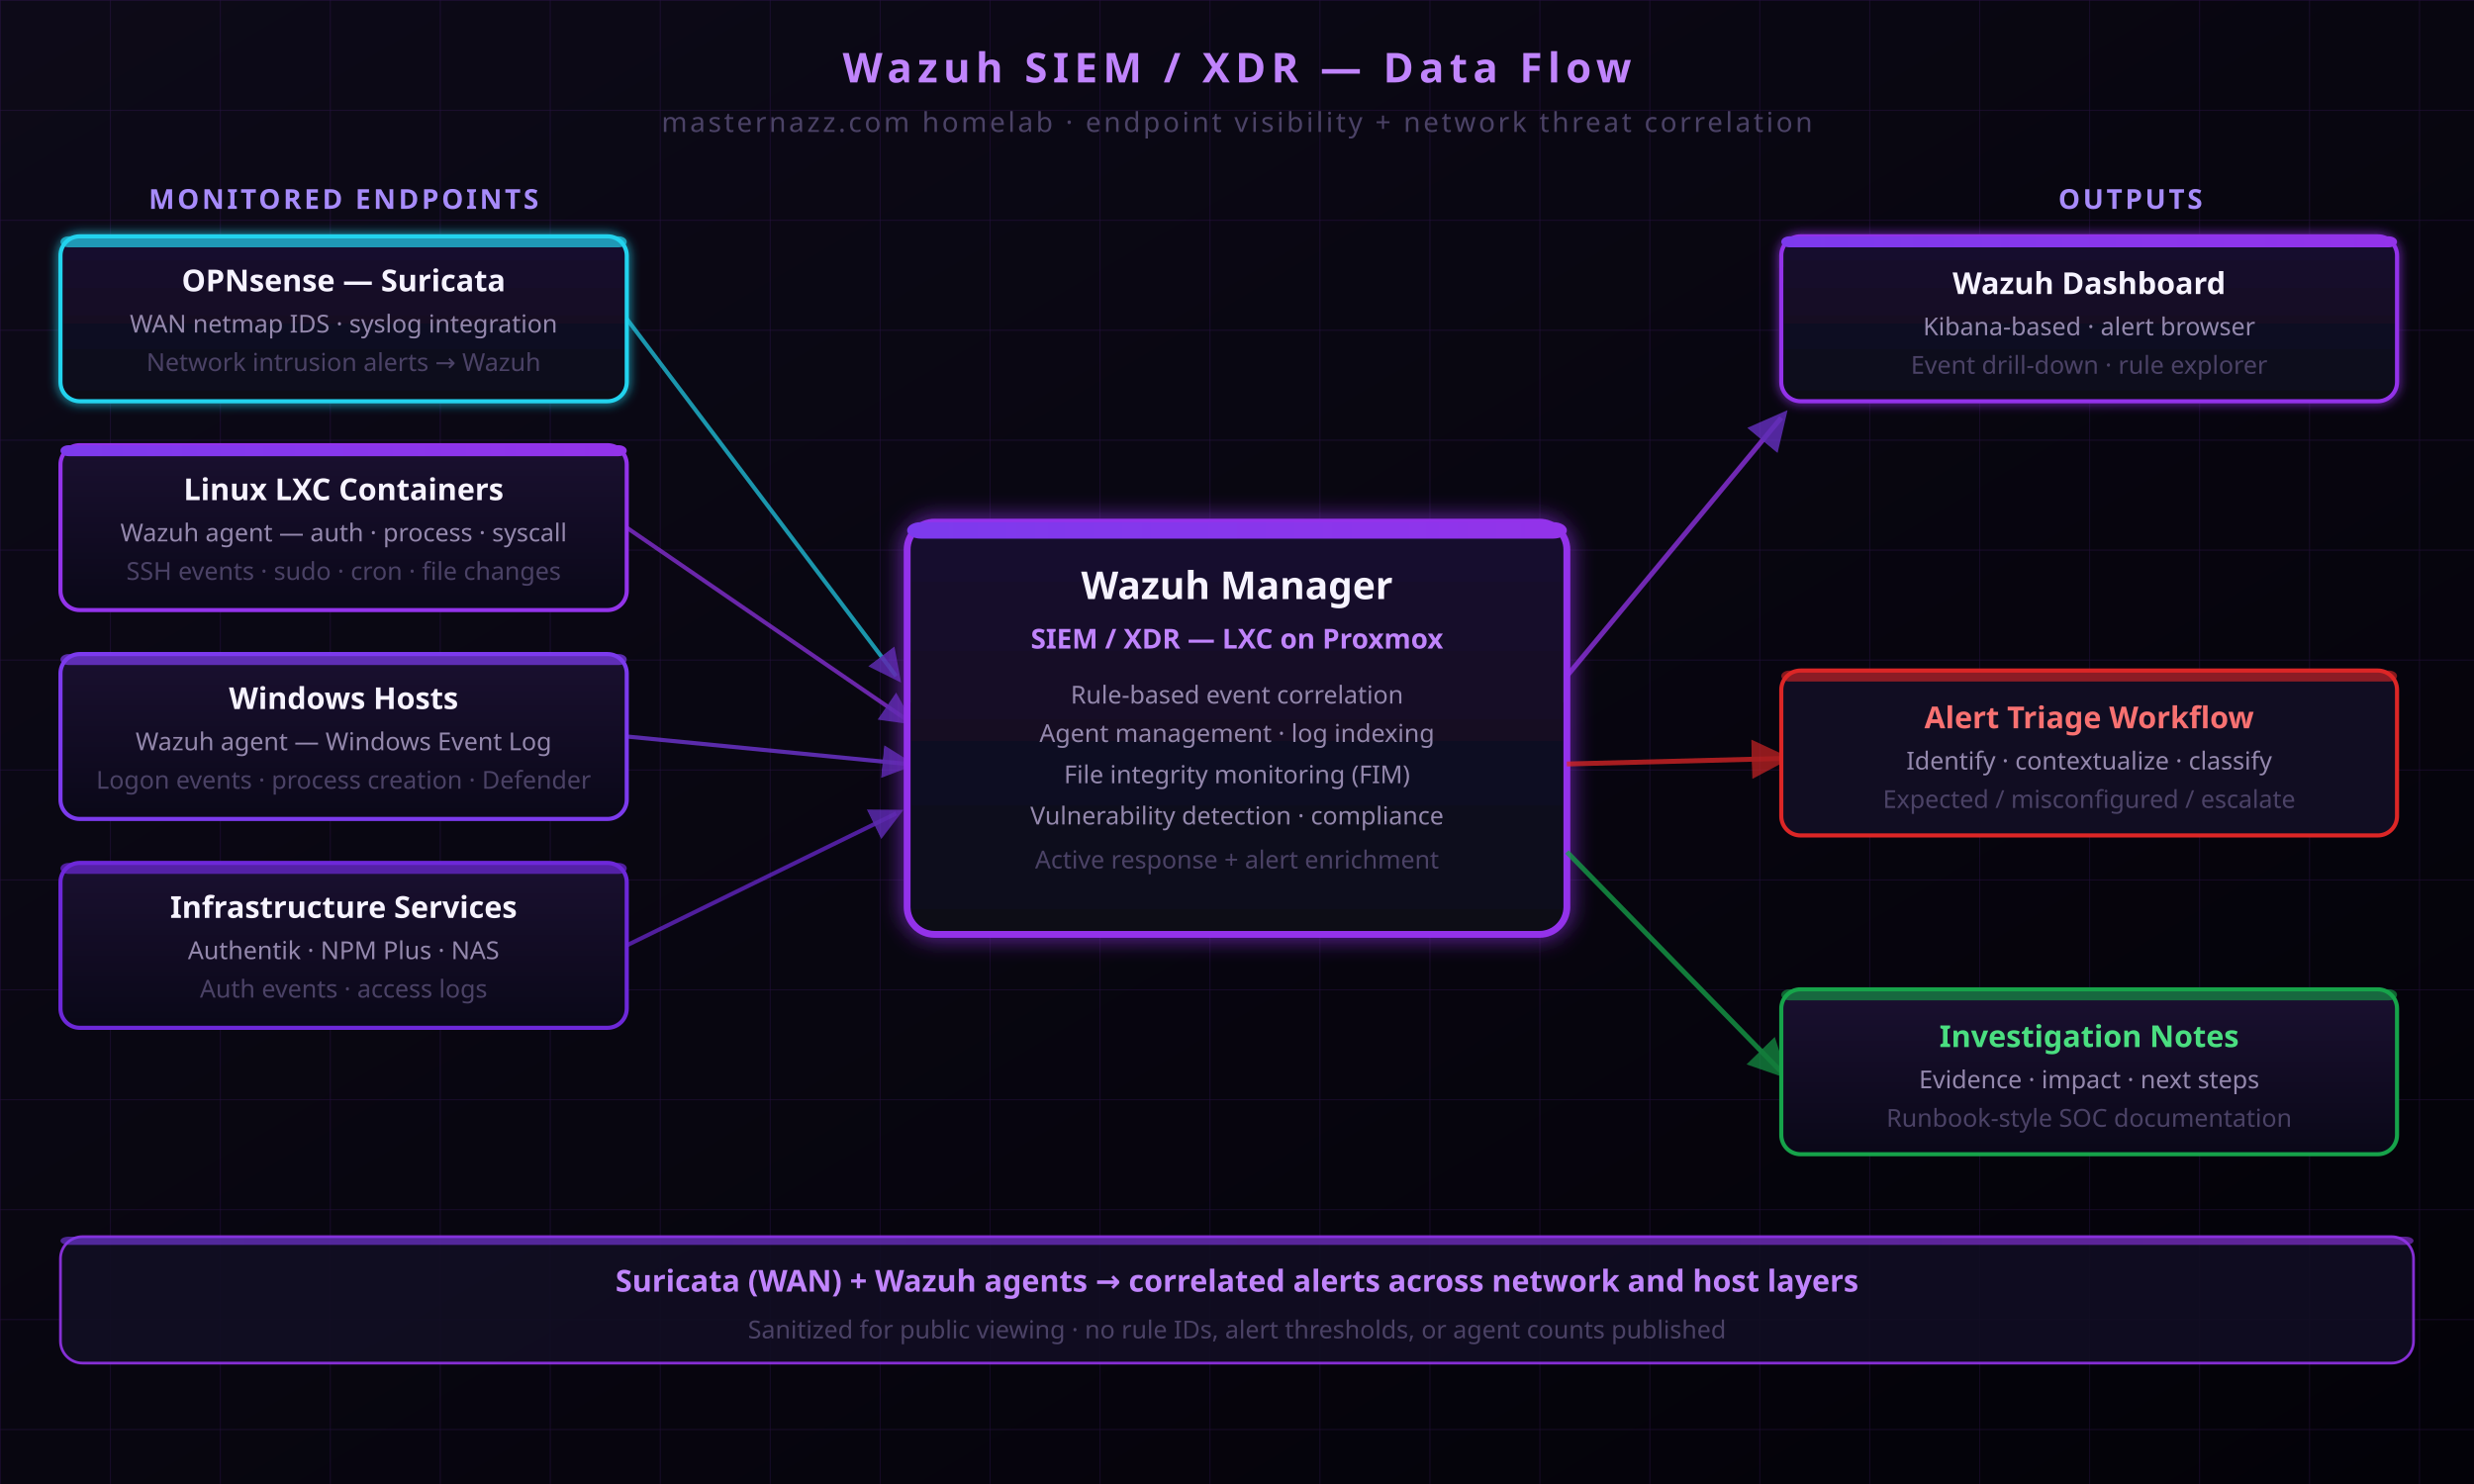
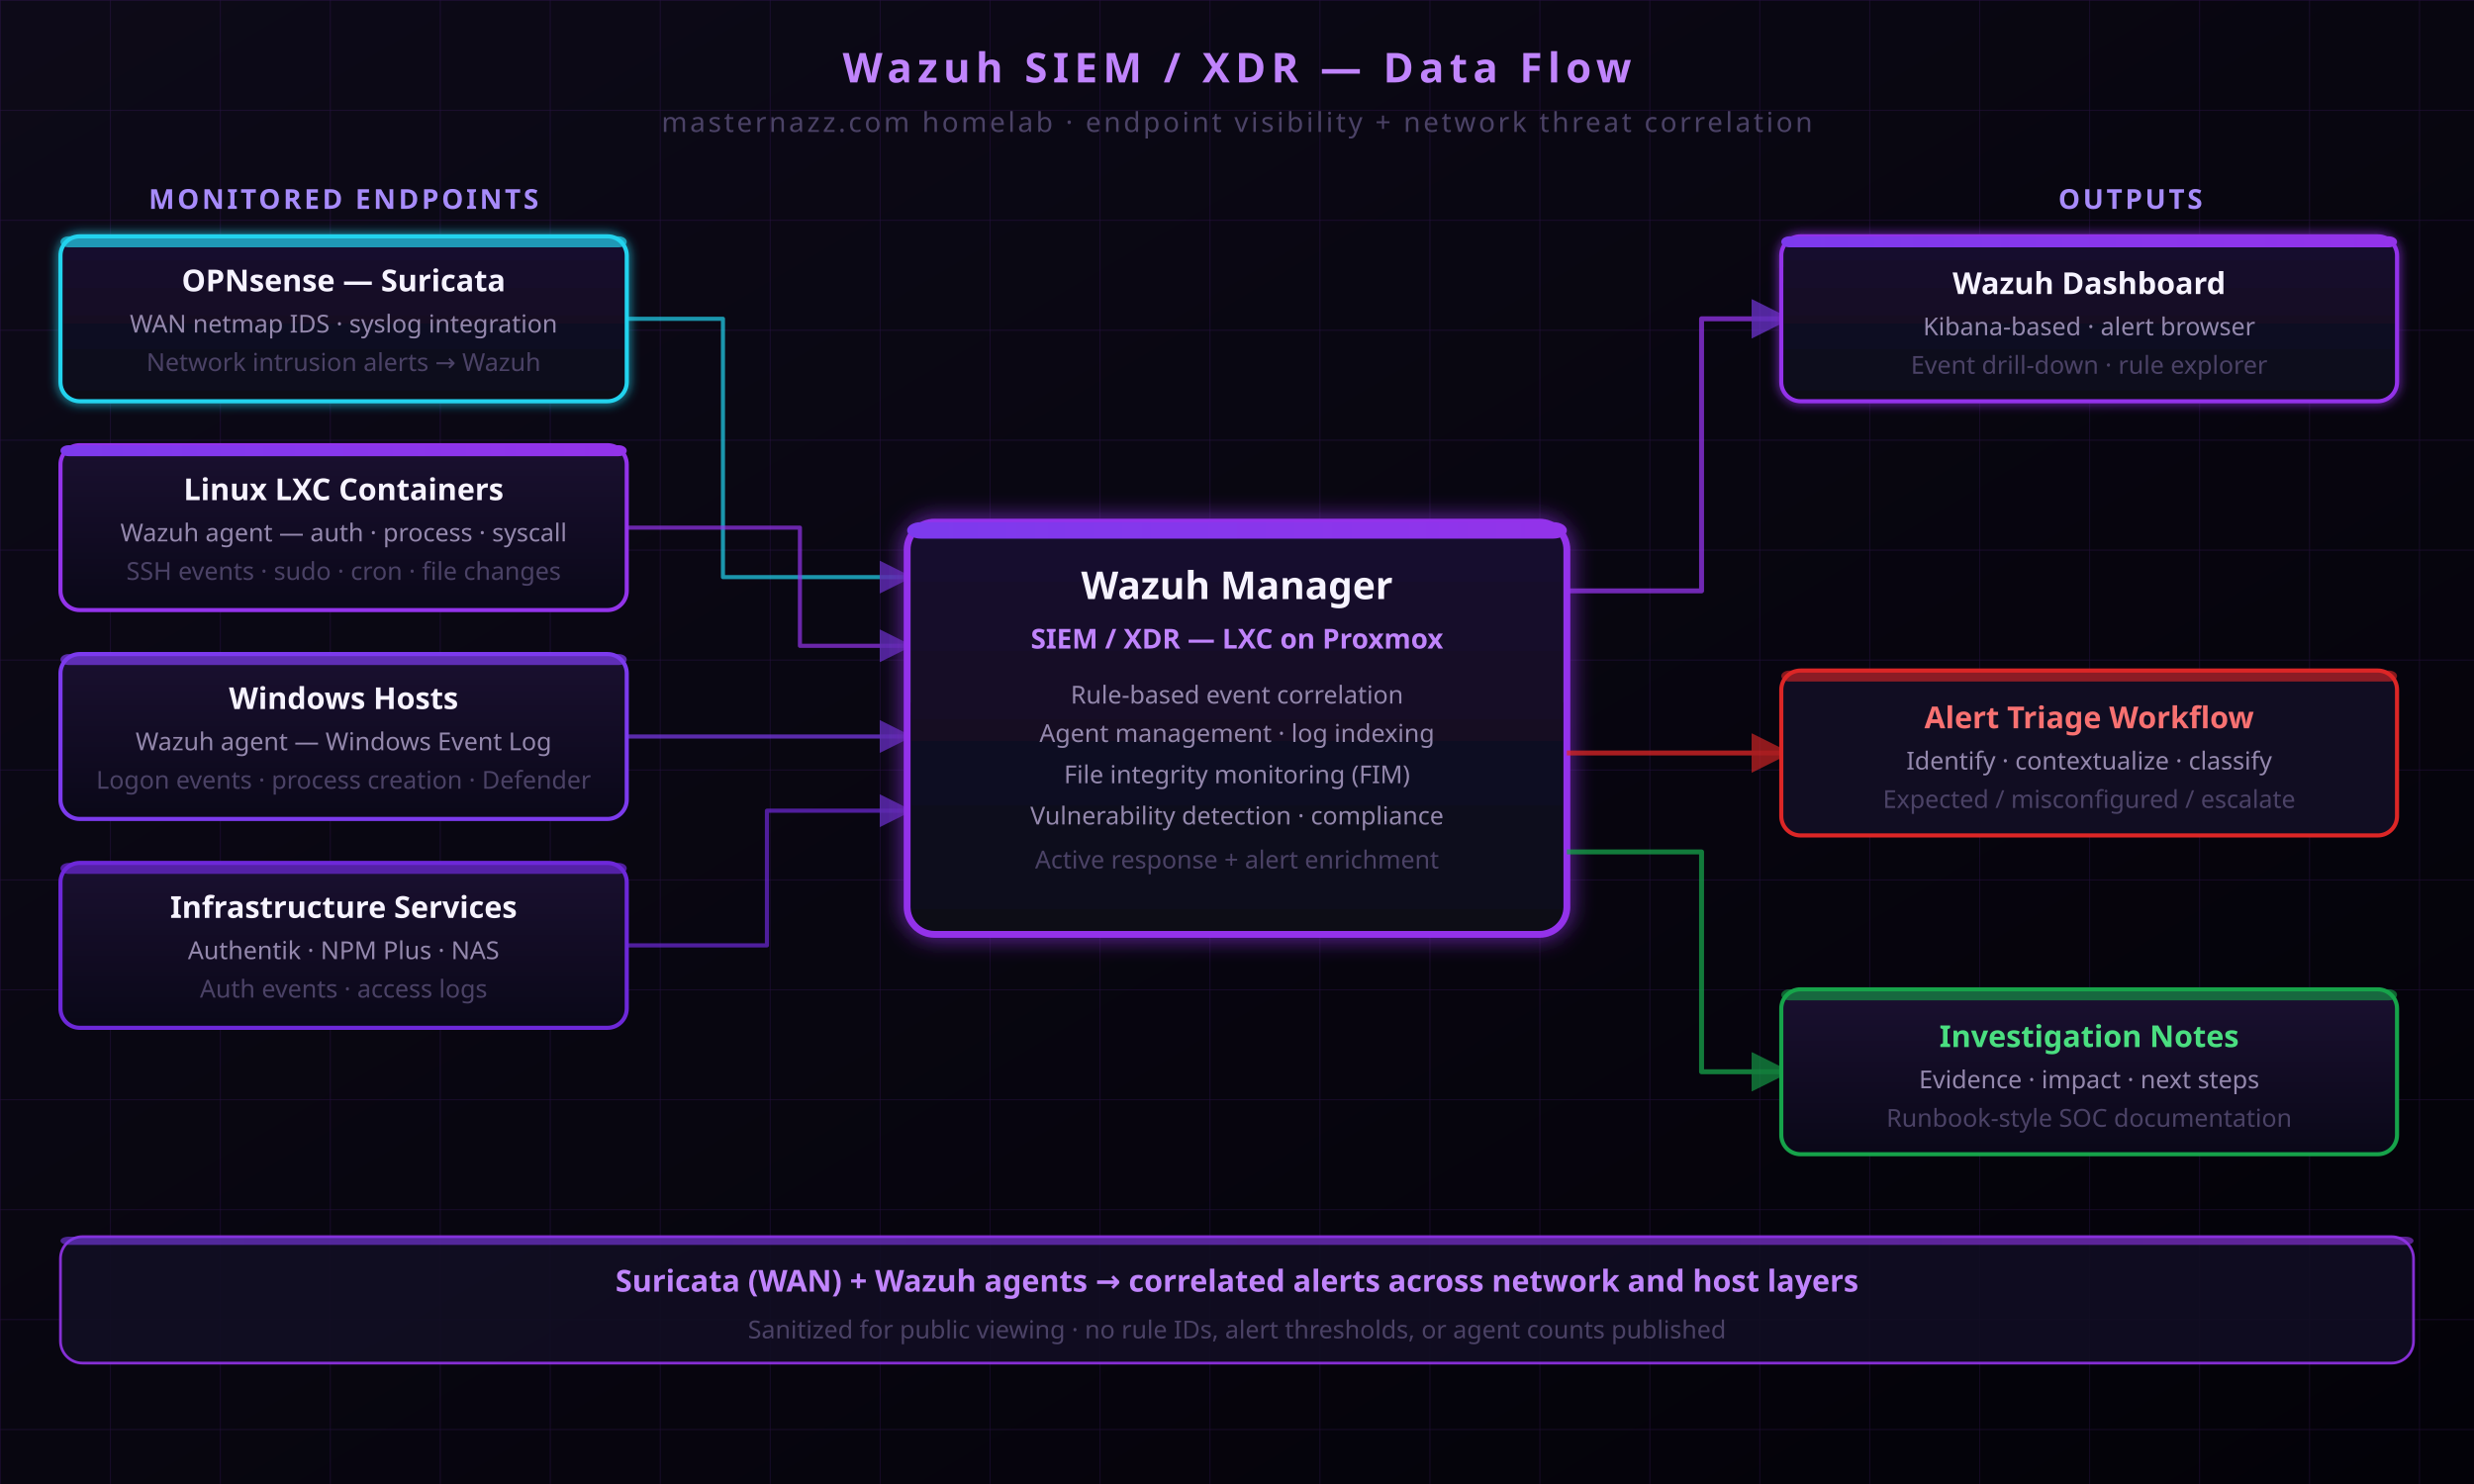
<svg xmlns="http://www.w3.org/2000/svg" width="900" height="540" viewBox="0 0 900 540" font-family="'Segoe UI', system-ui, sans-serif">
  <defs>
    <linearGradient id="bg" x1="0" y1="0" x2="1" y2="1" gradientUnits="objectBoundingBox">
      <stop offset="0%" stop-color="#0d0a18" />
      <stop offset="100%" stop-color="#030208" />
    </linearGradient>
    <linearGradient id="card" x1="0" y1="0" x2="0" y2="1" gradientUnits="objectBoundingBox">
      <stop offset="0%" stop-color="#1a1030" />
      <stop offset="100%" stop-color="#0a0818" />
    </linearGradient>
    <linearGradient id="purpleBar" x1="0" y1="0" x2="1" y2="0" gradientUnits="objectBoundingBox">
      <stop offset="0%" stop-color="#7c3aed" />
      <stop offset="100%" stop-color="#9333ea" />
    </linearGradient>
    <pattern id="grid" width="40" height="40" patternUnits="userSpaceOnUse">
      <path d="M 40 0 L 0 0 0 40" fill="none" stroke="#9333ea" stroke-width="0.4" opacity="0.2" />
    </pattern>
    <filter id="glow">
      <feGaussianBlur in="SourceGraphic" stdDeviation="4" result="b" />
      <feMerge>
        <feMergeNode in="b" />
        <feMergeNode in="SourceGraphic" />
      </feMerge>
    </filter>
    <filter id="glowSoft">
      <feGaussianBlur in="SourceGraphic" stdDeviation="2" result="b" />
      <feMerge>
        <feMergeNode in="b" />
        <feMergeNode in="SourceGraphic" />
      </feMerge>
    </filter>
    <marker id="arr" markerWidth="8" markerHeight="8" refX="6" refY="4" orient="auto">
      <path d="M0,0 L0,8 L8,4 z" fill="#7c3aed" opacity="0.85" />
    </marker>
    <marker id="arrRed" markerWidth="8" markerHeight="8" refX="6" refY="4" orient="auto">
      <path d="M0,0 L0,8 L8,4 z" fill="#dc2626" opacity="0.85" />
    </marker>
    <marker id="arrGreen" markerWidth="8" markerHeight="8" refX="6" refY="4" orient="auto">
      <path d="M0,0 L0,8 L8,4 z" fill="#16a34a" opacity="0.85" />
    </marker>
  </defs>
  <rect width="900" height="540" fill="url(#bg)" />
  <rect width="900" height="540" fill="url(#grid)" />
  <text x="450" y="30" text-anchor="middle" fill="#c084fc" font-size="15" font-weight="700" letter-spacing="2">Wazuh SIEM / XDR — Data Flow</text>
  <text x="450" y="48" text-anchor="middle" fill="#4b4266" font-size="10" letter-spacing="1">masternazz.com homelab · endpoint visibility + network threat correlation</text>
  <text x="125" y="76" text-anchor="middle" fill="#a78bfa" font-size="10" font-weight="700" letter-spacing="1">MONITORED ENDPOINTS</text>
  <rect x="22" y="86" width="206" height="60" rx="7" fill="url(#card)" stroke="#22d3ee" stroke-width="1.5" filter="url(#glowSoft)" />
  <rect x="22" y="86" width="206" height="4" rx="3" fill="#22d3ee" opacity="0.7" />
  <text x="125" y="106" text-anchor="middle" fill="#f6f3ff" font-size="11" font-weight="700">OPNsense — Suricata</text>
  <text x="125" y="121" text-anchor="middle" fill="#9488ad" font-size="9">WAN netmap IDS · syslog integration</text>
  <text x="125" y="135" text-anchor="middle" fill="#4b4266" font-size="9">Network intrusion alerts → Wazuh</text>
  <rect x="22" y="162" width="206" height="60" rx="7" fill="url(#card)" stroke="#9333ea" stroke-width="1.5" />
  <rect x="22" y="162" width="206" height="4" rx="3" fill="url(#purpleBar)" />
  <text x="125" y="182" text-anchor="middle" fill="#f6f3ff" font-size="11" font-weight="700">Linux LXC Containers</text>
  <text x="125" y="197" text-anchor="middle" fill="#9488ad" font-size="9">Wazuh agent — auth · process · syscall</text>
  <text x="125" y="211" text-anchor="middle" fill="#4b4266" font-size="9">SSH events · sudo · cron · file changes</text>
  <rect x="22" y="238" width="206" height="60" rx="7" fill="url(#card)" stroke="#7c3aed" stroke-width="1.5" />
  <rect x="22" y="238" width="206" height="4" rx="3" fill="#7c3aed" opacity="0.7" />
  <text x="125" y="258" text-anchor="middle" fill="#f6f3ff" font-size="11" font-weight="700">Windows Hosts</text>
  <text x="125" y="273" text-anchor="middle" fill="#9488ad" font-size="9">Wazuh agent — Windows Event Log</text>
  <text x="125" y="287" text-anchor="middle" fill="#4b4266" font-size="9">Logon events · process creation · Defender</text>
  <rect x="22" y="314" width="206" height="60" rx="7" fill="url(#card)" stroke="#6d28d9" stroke-width="1.5" />
  <rect x="22" y="314" width="206" height="4" rx="3" fill="#6d28d9" opacity="0.7" />
  <text x="125" y="334" text-anchor="middle" fill="#f6f3ff" font-size="11" font-weight="700">Infrastructure Services</text>
  <text x="125" y="349" text-anchor="middle" fill="#9488ad" font-size="9">Authentik · NPM Plus · NAS</text>
  <text x="125" y="363" text-anchor="middle" fill="#4b4266" font-size="9">Auth events · access logs</text>
-   <line x1="228" y1="116" x2="326" y2="246" stroke="#22d3ee" stroke-width="1.5" opacity="0.7" marker-end="url(#arr)" />
-   <line x1="228" y1="192" x2="330" y2="262" stroke="#9333ea" stroke-width="1.5" opacity="0.7" marker-end="url(#arr)" />
-   <line x1="228" y1="268" x2="330" y2="278" stroke="#7c3aed" stroke-width="1.5" opacity="0.7" marker-end="url(#arr)" />
-   <line x1="228" y1="344" x2="326" y2="296" stroke="#6d28d9" stroke-width="1.5" opacity="0.7" marker-end="url(#arr)" />
+   <path d="M228,116 L263,116 L263,210 L329,210" fill="none" stroke="#22d3ee" stroke-width="1.5" stroke-linejoin="round" opacity="0.7" marker-end="url(#arr)" />
+   <path d="M228,192 L291,192 L291,235 L329,235" fill="none" stroke="#9333ea" stroke-width="1.5" stroke-linejoin="round" opacity="0.7" marker-end="url(#arr)" />
+   <line x1="228" y1="268" x2="329" y2="268" stroke="#7c3aed" stroke-width="1.5" opacity="0.7" marker-end="url(#arr)" />
+   <path d="M228,344 L279,344 L279,295 L329,295" fill="none" stroke="#6d28d9" stroke-width="1.5" stroke-linejoin="round" opacity="0.7" marker-end="url(#arr)" />
  <rect x="330" y="190" width="240" height="150" rx="10" fill="url(#card)" stroke="#9333ea" stroke-width="2.5" filter="url(#glow)" />
  <rect x="330" y="190" width="240" height="6" rx="5" fill="url(#purpleBar)" />
  <text x="450" y="218" text-anchor="middle" fill="#f6f3ff" font-size="14" font-weight="700">Wazuh Manager</text>
  <text x="450" y="236" text-anchor="middle" fill="#c084fc" font-size="10" font-weight="600">SIEM / XDR — LXC on Proxmox</text>
  <text x="450" y="256" text-anchor="middle" fill="#9488ad" font-size="9">Rule-based event correlation</text>
  <text x="450" y="270" text-anchor="middle" fill="#9488ad" font-size="9">Agent management · log indexing</text>
  <text x="450" y="285" text-anchor="middle" fill="#9488ad" font-size="9">File integrity monitoring (FIM)</text>
  <text x="450" y="300" text-anchor="middle" fill="#9488ad" font-size="9">Vulnerability detection · compliance</text>
  <text x="450" y="316" text-anchor="middle" fill="#4b4266" font-size="9">Active response + alert enrichment</text>
-   <line x1="570" y1="246" x2="648" y2="152" stroke="#9333ea" stroke-width="1.8" opacity="0.75" marker-end="url(#arr)" />
-   <line x1="570" y1="278" x2="648" y2="276" stroke="#dc2626" stroke-width="1.8" opacity="0.75" marker-end="url(#arrRed)" />
-   <line x1="570" y1="310" x2="648" y2="390" stroke="#16a34a" stroke-width="1.8" opacity="0.75" marker-end="url(#arrGreen)" />
+   <path d="M570,215 L619,215 L619,116 L648,116" fill="none" stroke="#9333ea" stroke-width="1.8" stroke-linejoin="round" opacity="0.75" marker-end="url(#arr)" />
+   <line x1="570" y1="274" x2="648" y2="274" stroke="#dc2626" stroke-width="1.8" opacity="0.75" marker-end="url(#arrRed)" />
+   <path d="M570,310 L619,310 L619,390 L648,390" fill="none" stroke="#16a34a" stroke-width="1.8" stroke-linejoin="round" opacity="0.75" marker-end="url(#arrGreen)" />
  <text x="775" y="76" text-anchor="middle" fill="#a78bfa" font-size="10" font-weight="700" letter-spacing="1">OUTPUTS</text>
  <rect x="648" y="86" width="224" height="60" rx="7" fill="url(#card)" stroke="#9333ea" stroke-width="1.5" filter="url(#glowSoft)" />
  <rect x="648" y="86" width="224" height="4" rx="3" fill="url(#purpleBar)" />
  <text x="760" y="107" text-anchor="middle" fill="#f6f3ff" font-size="11" font-weight="700">Wazuh Dashboard</text>
  <text x="760" y="122" text-anchor="middle" fill="#9488ad" font-size="9">Kibana-based · alert browser</text>
  <text x="760" y="136" text-anchor="middle" fill="#4b4266" font-size="9">Event drill-down · rule explorer</text>
  <rect x="648" y="244" width="224" height="60" rx="7" fill="#110d22" stroke="#dc2626" stroke-width="1.5" />
  <rect x="648" y="244" width="224" height="4" rx="3" fill="#dc2626" opacity="0.6" />
  <text x="760" y="265" text-anchor="middle" fill="#f87171" font-size="11" font-weight="700">Alert Triage Workflow</text>
  <text x="760" y="280" text-anchor="middle" fill="#9488ad" font-size="9">Identify · contextualize · classify</text>
  <text x="760" y="294" text-anchor="middle" fill="#4b4266" font-size="9">Expected / misconfigured / escalate</text>
  <rect x="648" y="360" width="224" height="60" rx="7" fill="url(#card)" stroke="#16a34a" stroke-width="1.5" />
  <rect x="648" y="360" width="224" height="4" rx="3" fill="#16a34a" opacity="0.6" />
  <text x="760" y="381" text-anchor="middle" fill="#4ade80" font-size="11" font-weight="700">Investigation Notes</text>
  <text x="760" y="396" text-anchor="middle" fill="#9488ad" font-size="9">Evidence · impact · next steps</text>
  <text x="760" y="410" text-anchor="middle" fill="#4b4266" font-size="9">Runbook-style SOC documentation</text>
  <rect x="22" y="450" width="856" height="46" rx="8" fill="#110d22" stroke="#9333ea" stroke-width="1" opacity="0.9" />
  <rect x="22" y="450" width="856" height="3" rx="3" fill="url(#purpleBar)" opacity="0.6" />
  <text x="450" y="470" text-anchor="middle" fill="#c084fc" font-size="11" font-weight="700">Suricata (WAN) + Wazuh agents → correlated alerts across network and host layers</text>
  <text x="450" y="487" text-anchor="middle" fill="#4b4266" font-size="9">Sanitized for public viewing · no rule IDs, alert thresholds, or agent counts published</text>
</svg>
